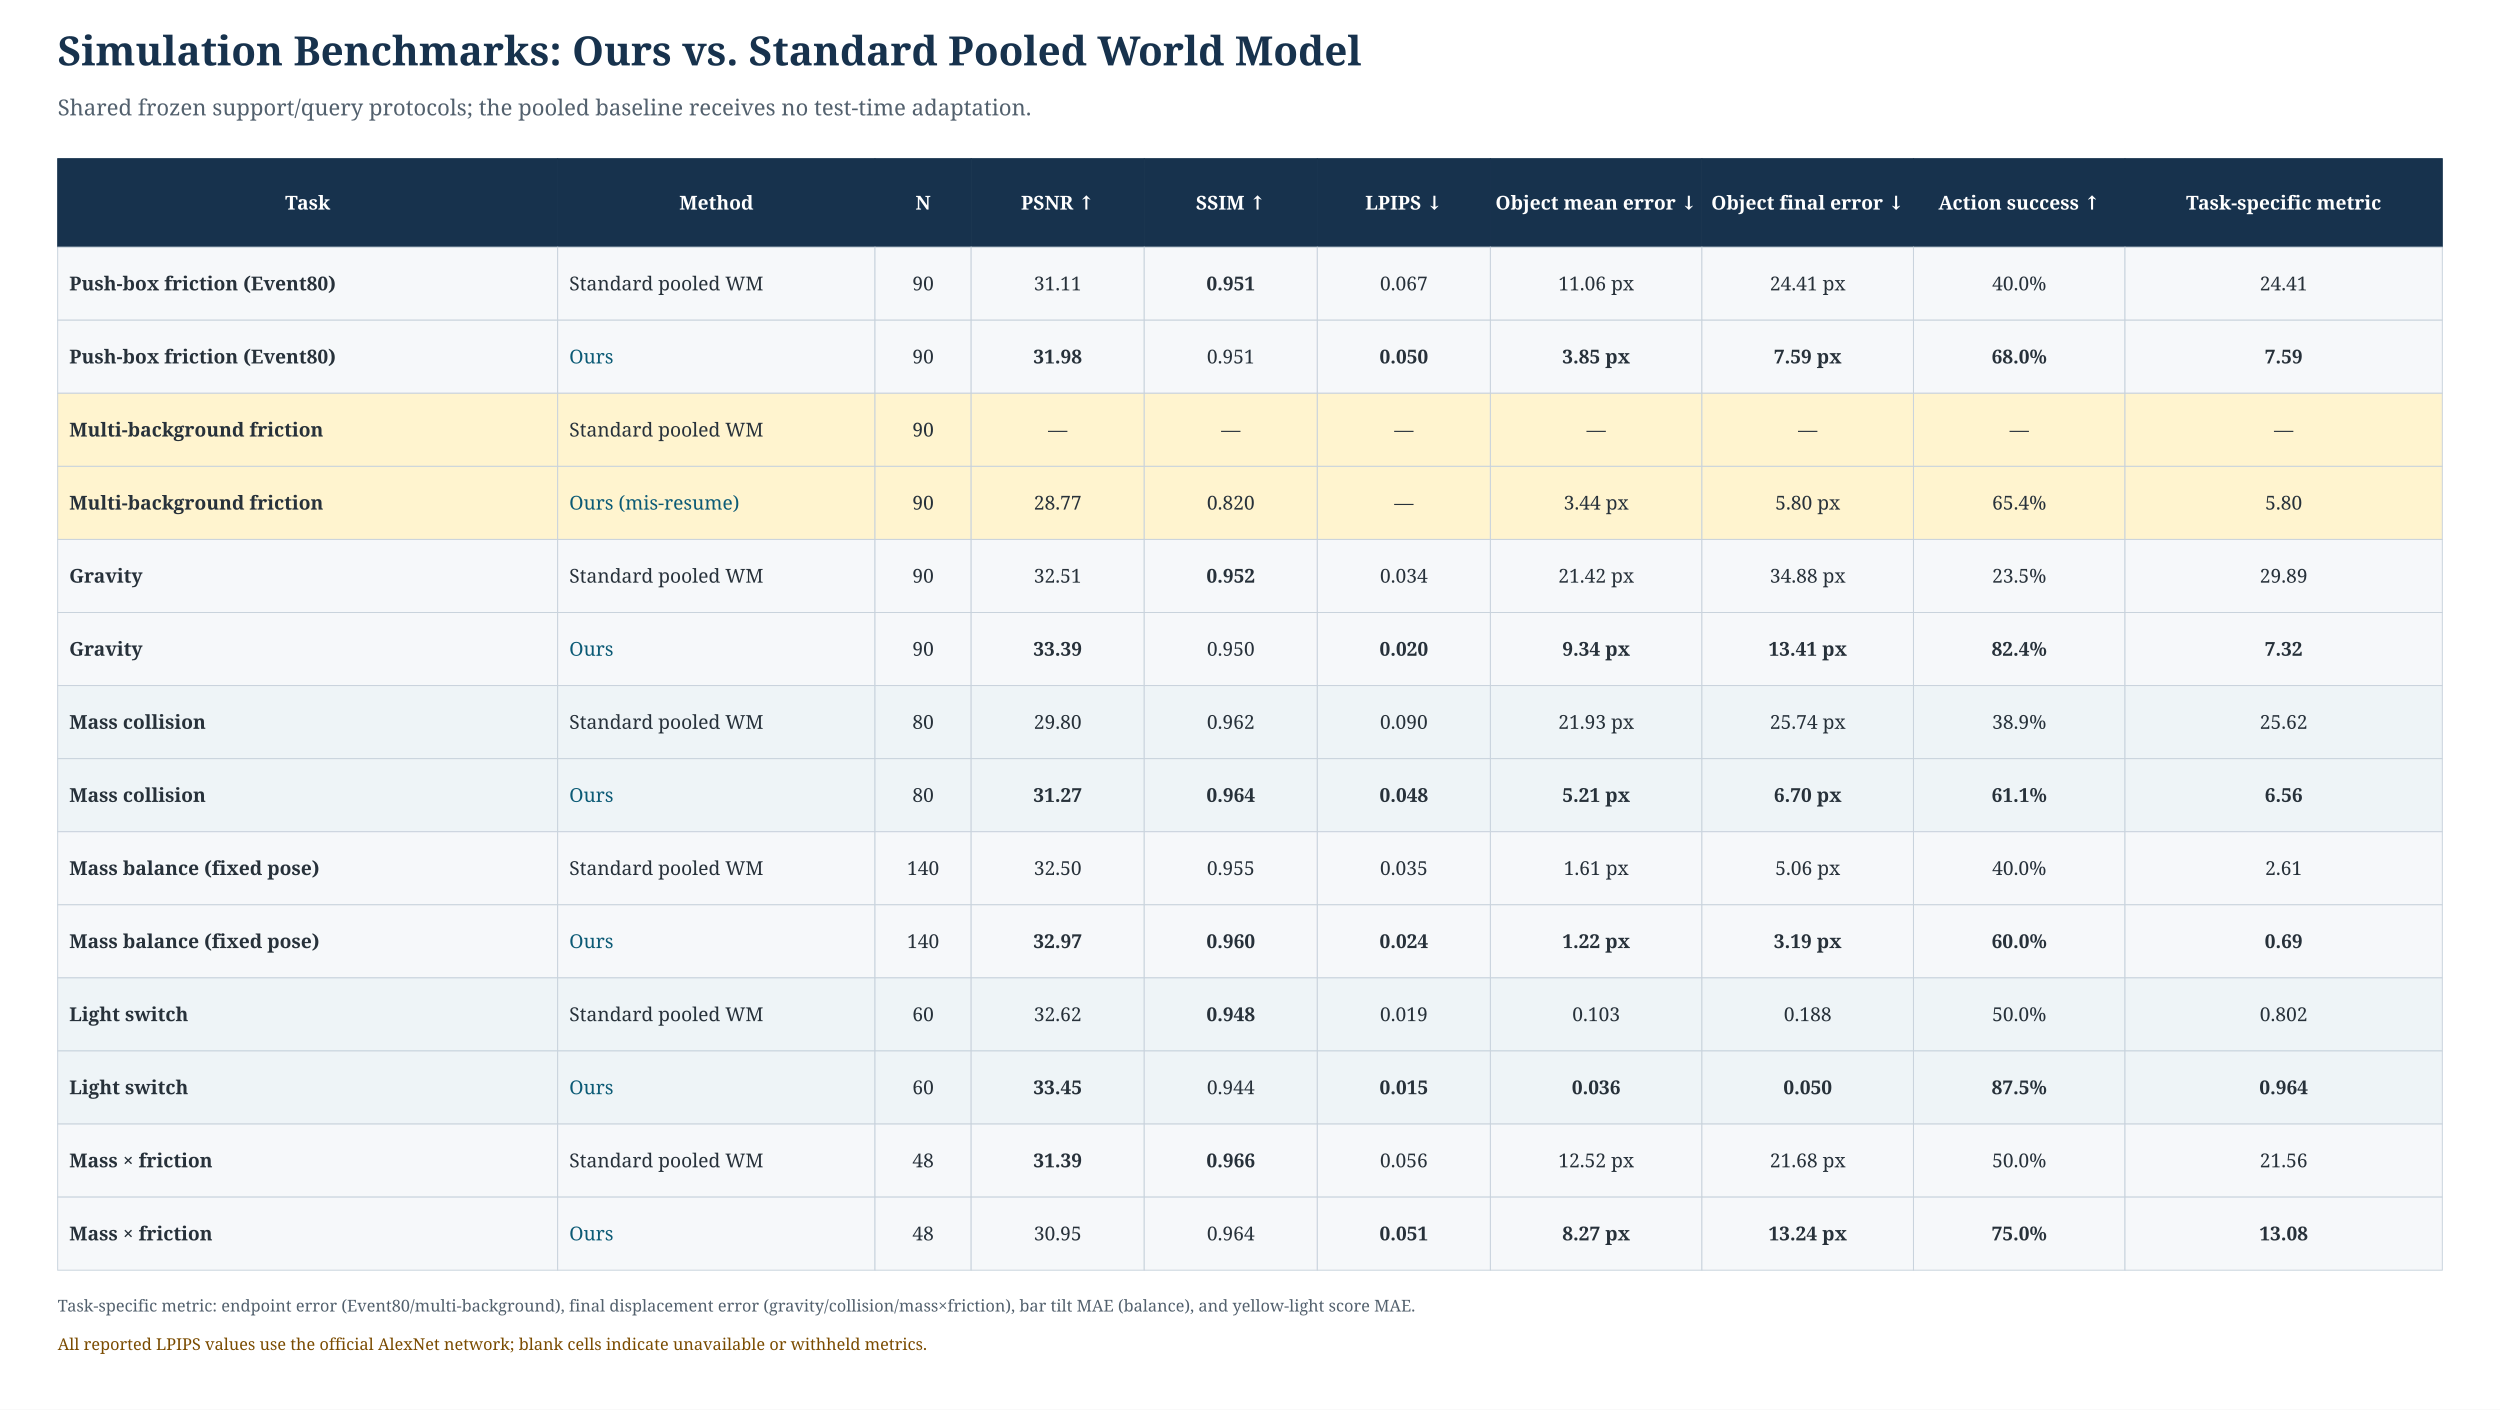
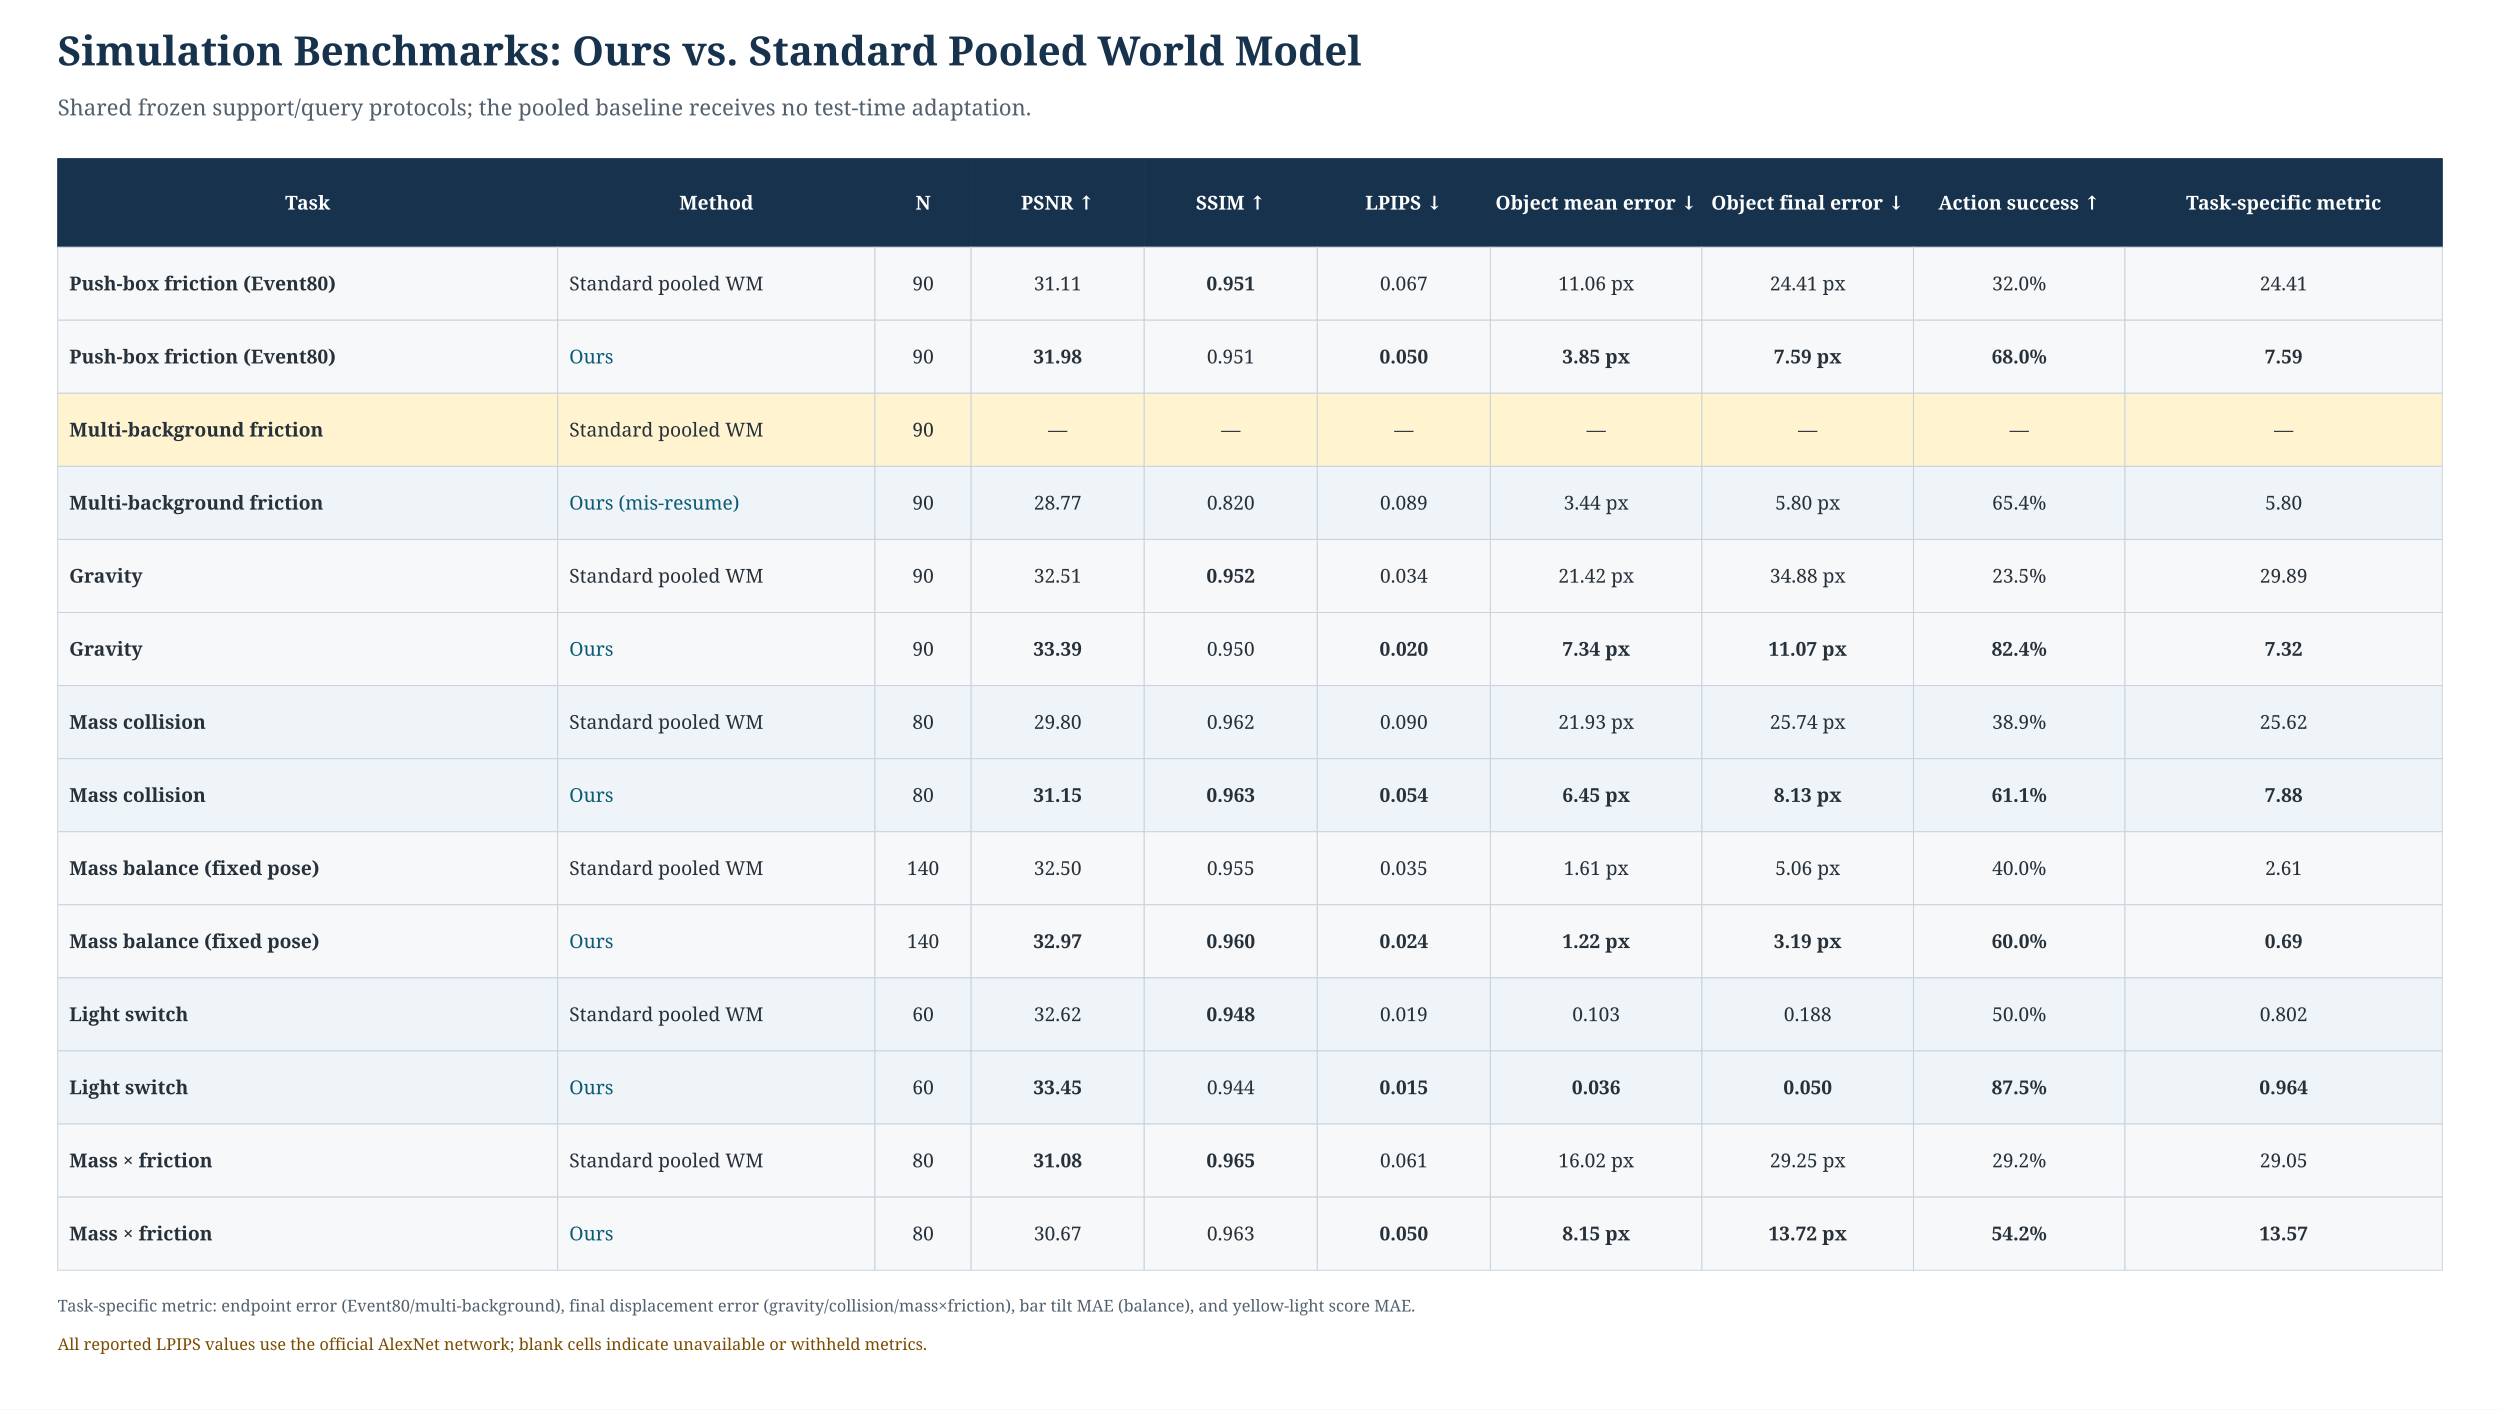
<svg xmlns="http://www.w3.org/2000/svg" width="2600" height="1466" viewBox="0 0 2600 1466">
  <rect width="100%" height="100%" fill="white" />
  <text x="60" y="68" font-family="Georgia,serif" font-size="42" font-weight="700" fill="#17324d">Simulation Benchmarks: Ours vs. Standard Pooled World Model</text>
  <text x="60" y="120" font-family="Georgia,serif" font-size="23" fill="#52606d">Shared frozen support/query protocols; the pooled baseline receives no test-time adaptation.</text>
  <rect x="60" y="165" width="520" height="92" fill="#17324d" stroke="#17324d" />
  <text x="320.0" y="218.0" text-anchor="middle" font-family="Georgia,serif" font-size="20" font-weight="700" fill="white">Task</text>
  <rect x="580" y="165" width="330" height="92" fill="#17324d" stroke="#17324d" />
  <text x="745.0" y="218.0" text-anchor="middle" font-family="Georgia,serif" font-size="20" font-weight="700" fill="white">Method</text>
  <rect x="910" y="165" width="100" height="92" fill="#17324d" stroke="#17324d" />
  <text x="960.0" y="218.0" text-anchor="middle" font-family="Georgia,serif" font-size="20" font-weight="700" fill="white">N</text>
  <rect x="1010" y="165" width="180" height="92" fill="#17324d" stroke="#17324d" />
  <text x="1100.0" y="218.0" text-anchor="middle" font-family="Georgia,serif" font-size="20" font-weight="700" fill="white">PSNR ↑</text>
  <rect x="1190" y="165" width="180" height="92" fill="#17324d" stroke="#17324d" />
  <text x="1280.0" y="218.0" text-anchor="middle" font-family="Georgia,serif" font-size="20" font-weight="700" fill="white">SSIM ↑</text>
  <rect x="1370" y="165" width="180" height="92" fill="#17324d" stroke="#17324d" />
  <text x="1460.0" y="218.0" text-anchor="middle" font-family="Georgia,serif" font-size="20" font-weight="700" fill="white">LPIPS ↓</text>
  <rect x="1550" y="165" width="220" height="92" fill="#17324d" stroke="#17324d" />
  <text x="1660.0" y="218.0" text-anchor="middle" font-family="Georgia,serif" font-size="20" font-weight="700" fill="white">Object mean error ↓</text>
  <rect x="1770" y="165" width="220" height="92" fill="#17324d" stroke="#17324d" />
  <text x="1880.0" y="218.0" text-anchor="middle" font-family="Georgia,serif" font-size="20" font-weight="700" fill="white">Object final error ↓</text>
  <rect x="1990" y="165" width="220" height="92" fill="#17324d" stroke="#17324d" />
  <text x="2100.0" y="218.0" text-anchor="middle" font-family="Georgia,serif" font-size="20" font-weight="700" fill="white">Action success ↑</text>
  <rect x="2210" y="165" width="330" height="92" fill="#17324d" stroke="#17324d" />
  <text x="2375.0" y="218.0" text-anchor="middle" font-family="Georgia,serif" font-size="20" font-weight="700" fill="white">Task-specific metric</text>
  <rect x="60" y="257" width="520" height="76" fill="#f6f8fa" stroke="#c8d2dc" />
  <text x="72" y="302.0" font-family="Georgia,serif" font-size="20" font-weight="700" fill="#27313a">Push-box friction (Event80)</text>
  <rect x="580" y="257" width="330" height="76" fill="#f6f8fa" stroke="#c8d2dc" />
  <text x="592" y="302.0" font-family="Georgia,serif" font-size="20" font-weight="400" fill="#27313a">Standard pooled WM</text>
  <rect x="910" y="257" width="100" height="76" fill="#f6f8fa" stroke="#c8d2dc" />
  <text x="960.0" y="302.0" text-anchor="middle" font-family="Georgia,serif" font-size="20" font-weight="400" fill="#27313a">90</text>
  <rect x="1010" y="257" width="180" height="76" fill="#f6f8fa" stroke="#c8d2dc" />
  <text x="1100.0" y="302.0" text-anchor="middle" font-family="Georgia,serif" font-size="20" font-weight="400" fill="#27313a">31.11</text>
  <rect x="1190" y="257" width="180" height="76" fill="#f6f8fa" stroke="#c8d2dc" />
  <text x="1280.0" y="302.0" text-anchor="middle" font-family="Georgia,serif" font-size="20" font-weight="700" fill="#27313a">0.951</text>
  <rect x="1370" y="257" width="180" height="76" fill="#f6f8fa" stroke="#c8d2dc" />
  <text x="1460.0" y="302.0" text-anchor="middle" font-family="Georgia,serif" font-size="20" font-weight="400" fill="#27313a">0.067</text>
  <rect x="1550" y="257" width="220" height="76" fill="#f6f8fa" stroke="#c8d2dc" />
  <text x="1660.0" y="302.0" text-anchor="middle" font-family="Georgia,serif" font-size="20" font-weight="400" fill="#27313a">11.06 px</text>
  <rect x="1770" y="257" width="220" height="76" fill="#f6f8fa" stroke="#c8d2dc" />
  <text x="1880.0" y="302.0" text-anchor="middle" font-family="Georgia,serif" font-size="20" font-weight="400" fill="#27313a">24.41 px</text>
  <rect x="1990" y="257" width="220" height="76" fill="#f6f8fa" stroke="#c8d2dc" />
-   <text x="2100.0" y="302.0" text-anchor="middle" font-family="Georgia,serif" font-size="20" font-weight="400" fill="#27313a">40.0%</text>
+   <text x="2100.0" y="302.0" text-anchor="middle" font-family="Georgia,serif" font-size="20" font-weight="400" fill="#27313a">32.0%</text>
  <rect x="2210" y="257" width="330" height="76" fill="#f6f8fa" stroke="#c8d2dc" />
  <text x="2375.0" y="302.0" text-anchor="middle" font-family="Georgia,serif" font-size="20" font-weight="400" fill="#27313a">24.41</text>
  <rect x="60" y="333" width="520" height="76" fill="#f6f8fa" stroke="#c8d2dc" />
  <text x="72" y="378.0" font-family="Georgia,serif" font-size="20" font-weight="700" fill="#27313a">Push-box friction (Event80)</text>
  <rect x="580" y="333" width="330" height="76" fill="#f6f8fa" stroke="#c8d2dc" />
  <text x="592" y="378.0" font-family="Georgia,serif" font-size="20" font-weight="400" fill="#0b5a75">Ours</text>
  <rect x="910" y="333" width="100" height="76" fill="#f6f8fa" stroke="#c8d2dc" />
  <text x="960.0" y="378.0" text-anchor="middle" font-family="Georgia,serif" font-size="20" font-weight="400" fill="#27313a">90</text>
  <rect x="1010" y="333" width="180" height="76" fill="#f6f8fa" stroke="#c8d2dc" />
  <text x="1100.0" y="378.0" text-anchor="middle" font-family="Georgia,serif" font-size="20" font-weight="700" fill="#27313a">31.98</text>
  <rect x="1190" y="333" width="180" height="76" fill="#f6f8fa" stroke="#c8d2dc" />
  <text x="1280.0" y="378.0" text-anchor="middle" font-family="Georgia,serif" font-size="20" font-weight="400" fill="#27313a">0.951</text>
  <rect x="1370" y="333" width="180" height="76" fill="#f6f8fa" stroke="#c8d2dc" />
  <text x="1460.0" y="378.0" text-anchor="middle" font-family="Georgia,serif" font-size="20" font-weight="700" fill="#27313a">0.050</text>
  <rect x="1550" y="333" width="220" height="76" fill="#f6f8fa" stroke="#c8d2dc" />
  <text x="1660.0" y="378.0" text-anchor="middle" font-family="Georgia,serif" font-size="20" font-weight="700" fill="#27313a">3.85 px</text>
  <rect x="1770" y="333" width="220" height="76" fill="#f6f8fa" stroke="#c8d2dc" />
  <text x="1880.0" y="378.0" text-anchor="middle" font-family="Georgia,serif" font-size="20" font-weight="700" fill="#27313a">7.59 px</text>
  <rect x="1990" y="333" width="220" height="76" fill="#f6f8fa" stroke="#c8d2dc" />
  <text x="2100.0" y="378.0" text-anchor="middle" font-family="Georgia,serif" font-size="20" font-weight="700" fill="#27313a">68.0%</text>
  <rect x="2210" y="333" width="330" height="76" fill="#f6f8fa" stroke="#c8d2dc" />
  <text x="2375.0" y="378.0" text-anchor="middle" font-family="Georgia,serif" font-size="20" font-weight="700" fill="#27313a">7.59</text>
  <rect x="60" y="409" width="520" height="76" fill="#fff4cf" stroke="#c8d2dc" />
  <text x="72" y="454.0" font-family="Georgia,serif" font-size="20" font-weight="700" fill="#27313a">Multi-background friction</text>
  <rect x="580" y="409" width="330" height="76" fill="#fff4cf" stroke="#c8d2dc" />
  <text x="592" y="454.0" font-family="Georgia,serif" font-size="20" font-weight="400" fill="#27313a">Standard pooled WM</text>
  <rect x="910" y="409" width="100" height="76" fill="#fff4cf" stroke="#c8d2dc" />
  <text x="960.0" y="454.0" text-anchor="middle" font-family="Georgia,serif" font-size="20" font-weight="400" fill="#27313a">90</text>
  <rect x="1010" y="409" width="180" height="76" fill="#fff4cf" stroke="#c8d2dc" />
  <text x="1100.0" y="454.0" text-anchor="middle" font-family="Georgia,serif" font-size="20" font-weight="400" fill="#27313a">—</text>
  <rect x="1190" y="409" width="180" height="76" fill="#fff4cf" stroke="#c8d2dc" />
  <text x="1280.0" y="454.0" text-anchor="middle" font-family="Georgia,serif" font-size="20" font-weight="400" fill="#27313a">—</text>
  <rect x="1370" y="409" width="180" height="76" fill="#fff4cf" stroke="#c8d2dc" />
  <text x="1460.0" y="454.0" text-anchor="middle" font-family="Georgia,serif" font-size="20" font-weight="400" fill="#27313a">—</text>
  <rect x="1550" y="409" width="220" height="76" fill="#fff4cf" stroke="#c8d2dc" />
  <text x="1660.0" y="454.0" text-anchor="middle" font-family="Georgia,serif" font-size="20" font-weight="400" fill="#27313a">—</text>
  <rect x="1770" y="409" width="220" height="76" fill="#fff4cf" stroke="#c8d2dc" />
  <text x="1880.0" y="454.0" text-anchor="middle" font-family="Georgia,serif" font-size="20" font-weight="400" fill="#27313a">—</text>
  <rect x="1990" y="409" width="220" height="76" fill="#fff4cf" stroke="#c8d2dc" />
  <text x="2100.0" y="454.0" text-anchor="middle" font-family="Georgia,serif" font-size="20" font-weight="400" fill="#27313a">—</text>
  <rect x="2210" y="409" width="330" height="76" fill="#fff4cf" stroke="#c8d2dc" />
  <text x="2375.0" y="454.0" text-anchor="middle" font-family="Georgia,serif" font-size="20" font-weight="400" fill="#27313a">—</text>
-   <rect x="60" y="485" width="520" height="76" fill="#fff4cf" stroke="#c8d2dc" />
+   <rect x="60" y="485" width="520" height="76" fill="#eef4f7" stroke="#c8d2dc" />
  <text x="72" y="530.0" font-family="Georgia,serif" font-size="20" font-weight="700" fill="#27313a">Multi-background friction</text>
-   <rect x="580" y="485" width="330" height="76" fill="#fff4cf" stroke="#c8d2dc" />
+   <rect x="580" y="485" width="330" height="76" fill="#eef4f7" stroke="#c8d2dc" />
  <text x="592" y="530.0" font-family="Georgia,serif" font-size="20" font-weight="400" fill="#0b5a75">Ours (mis-resume)</text>
-   <rect x="910" y="485" width="100" height="76" fill="#fff4cf" stroke="#c8d2dc" />
+   <rect x="910" y="485" width="100" height="76" fill="#eef4f7" stroke="#c8d2dc" />
  <text x="960.0" y="530.0" text-anchor="middle" font-family="Georgia,serif" font-size="20" font-weight="400" fill="#27313a">90</text>
-   <rect x="1010" y="485" width="180" height="76" fill="#fff4cf" stroke="#c8d2dc" />
+   <rect x="1010" y="485" width="180" height="76" fill="#eef4f7" stroke="#c8d2dc" />
  <text x="1100.0" y="530.0" text-anchor="middle" font-family="Georgia,serif" font-size="20" font-weight="400" fill="#27313a">28.77</text>
-   <rect x="1190" y="485" width="180" height="76" fill="#fff4cf" stroke="#c8d2dc" />
+   <rect x="1190" y="485" width="180" height="76" fill="#eef4f7" stroke="#c8d2dc" />
  <text x="1280.0" y="530.0" text-anchor="middle" font-family="Georgia,serif" font-size="20" font-weight="400" fill="#27313a">0.820</text>
-   <rect x="1370" y="485" width="180" height="76" fill="#fff4cf" stroke="#c8d2dc" />
-   <text x="1460.0" y="530.0" text-anchor="middle" font-family="Georgia,serif" font-size="20" font-weight="400" fill="#27313a">—</text>
-   <rect x="1550" y="485" width="220" height="76" fill="#fff4cf" stroke="#c8d2dc" />
+   <rect x="1370" y="485" width="180" height="76" fill="#eef4f7" stroke="#c8d2dc" />
+   <text x="1460.0" y="530.0" text-anchor="middle" font-family="Georgia,serif" font-size="20" font-weight="400" fill="#27313a">0.089</text>
+   <rect x="1550" y="485" width="220" height="76" fill="#eef4f7" stroke="#c8d2dc" />
  <text x="1660.0" y="530.0" text-anchor="middle" font-family="Georgia,serif" font-size="20" font-weight="400" fill="#27313a">3.44 px</text>
-   <rect x="1770" y="485" width="220" height="76" fill="#fff4cf" stroke="#c8d2dc" />
+   <rect x="1770" y="485" width="220" height="76" fill="#eef4f7" stroke="#c8d2dc" />
  <text x="1880.0" y="530.0" text-anchor="middle" font-family="Georgia,serif" font-size="20" font-weight="400" fill="#27313a">5.80 px</text>
-   <rect x="1990" y="485" width="220" height="76" fill="#fff4cf" stroke="#c8d2dc" />
+   <rect x="1990" y="485" width="220" height="76" fill="#eef4f7" stroke="#c8d2dc" />
  <text x="2100.0" y="530.0" text-anchor="middle" font-family="Georgia,serif" font-size="20" font-weight="400" fill="#27313a">65.4%</text>
-   <rect x="2210" y="485" width="330" height="76" fill="#fff4cf" stroke="#c8d2dc" />
+   <rect x="2210" y="485" width="330" height="76" fill="#eef4f7" stroke="#c8d2dc" />
  <text x="2375.0" y="530.0" text-anchor="middle" font-family="Georgia,serif" font-size="20" font-weight="400" fill="#27313a">5.80</text>
  <rect x="60" y="561" width="520" height="76" fill="#f6f8fa" stroke="#c8d2dc" />
  <text x="72" y="606.0" font-family="Georgia,serif" font-size="20" font-weight="700" fill="#27313a">Gravity</text>
  <rect x="580" y="561" width="330" height="76" fill="#f6f8fa" stroke="#c8d2dc" />
  <text x="592" y="606.0" font-family="Georgia,serif" font-size="20" font-weight="400" fill="#27313a">Standard pooled WM</text>
  <rect x="910" y="561" width="100" height="76" fill="#f6f8fa" stroke="#c8d2dc" />
  <text x="960.0" y="606.0" text-anchor="middle" font-family="Georgia,serif" font-size="20" font-weight="400" fill="#27313a">90</text>
  <rect x="1010" y="561" width="180" height="76" fill="#f6f8fa" stroke="#c8d2dc" />
  <text x="1100.0" y="606.0" text-anchor="middle" font-family="Georgia,serif" font-size="20" font-weight="400" fill="#27313a">32.51</text>
  <rect x="1190" y="561" width="180" height="76" fill="#f6f8fa" stroke="#c8d2dc" />
  <text x="1280.0" y="606.0" text-anchor="middle" font-family="Georgia,serif" font-size="20" font-weight="700" fill="#27313a">0.952</text>
  <rect x="1370" y="561" width="180" height="76" fill="#f6f8fa" stroke="#c8d2dc" />
  <text x="1460.0" y="606.0" text-anchor="middle" font-family="Georgia,serif" font-size="20" font-weight="400" fill="#27313a">0.034</text>
  <rect x="1550" y="561" width="220" height="76" fill="#f6f8fa" stroke="#c8d2dc" />
  <text x="1660.0" y="606.0" text-anchor="middle" font-family="Georgia,serif" font-size="20" font-weight="400" fill="#27313a">21.42 px</text>
  <rect x="1770" y="561" width="220" height="76" fill="#f6f8fa" stroke="#c8d2dc" />
  <text x="1880.0" y="606.0" text-anchor="middle" font-family="Georgia,serif" font-size="20" font-weight="400" fill="#27313a">34.88 px</text>
  <rect x="1990" y="561" width="220" height="76" fill="#f6f8fa" stroke="#c8d2dc" />
  <text x="2100.0" y="606.0" text-anchor="middle" font-family="Georgia,serif" font-size="20" font-weight="400" fill="#27313a">23.5%</text>
  <rect x="2210" y="561" width="330" height="76" fill="#f6f8fa" stroke="#c8d2dc" />
  <text x="2375.0" y="606.0" text-anchor="middle" font-family="Georgia,serif" font-size="20" font-weight="400" fill="#27313a">29.89</text>
  <rect x="60" y="637" width="520" height="76" fill="#f6f8fa" stroke="#c8d2dc" />
  <text x="72" y="682.0" font-family="Georgia,serif" font-size="20" font-weight="700" fill="#27313a">Gravity</text>
  <rect x="580" y="637" width="330" height="76" fill="#f6f8fa" stroke="#c8d2dc" />
  <text x="592" y="682.0" font-family="Georgia,serif" font-size="20" font-weight="400" fill="#0b5a75">Ours</text>
  <rect x="910" y="637" width="100" height="76" fill="#f6f8fa" stroke="#c8d2dc" />
  <text x="960.0" y="682.0" text-anchor="middle" font-family="Georgia,serif" font-size="20" font-weight="400" fill="#27313a">90</text>
  <rect x="1010" y="637" width="180" height="76" fill="#f6f8fa" stroke="#c8d2dc" />
  <text x="1100.0" y="682.0" text-anchor="middle" font-family="Georgia,serif" font-size="20" font-weight="700" fill="#27313a">33.39</text>
  <rect x="1190" y="637" width="180" height="76" fill="#f6f8fa" stroke="#c8d2dc" />
  <text x="1280.0" y="682.0" text-anchor="middle" font-family="Georgia,serif" font-size="20" font-weight="400" fill="#27313a">0.950</text>
  <rect x="1370" y="637" width="180" height="76" fill="#f6f8fa" stroke="#c8d2dc" />
  <text x="1460.0" y="682.0" text-anchor="middle" font-family="Georgia,serif" font-size="20" font-weight="700" fill="#27313a">0.020</text>
  <rect x="1550" y="637" width="220" height="76" fill="#f6f8fa" stroke="#c8d2dc" />
-   <text x="1660.0" y="682.0" text-anchor="middle" font-family="Georgia,serif" font-size="20" font-weight="700" fill="#27313a">9.34 px</text>
+   <text x="1660.0" y="682.0" text-anchor="middle" font-family="Georgia,serif" font-size="20" font-weight="700" fill="#27313a">7.34 px</text>
  <rect x="1770" y="637" width="220" height="76" fill="#f6f8fa" stroke="#c8d2dc" />
-   <text x="1880.0" y="682.0" text-anchor="middle" font-family="Georgia,serif" font-size="20" font-weight="700" fill="#27313a">13.41 px</text>
+   <text x="1880.0" y="682.0" text-anchor="middle" font-family="Georgia,serif" font-size="20" font-weight="700" fill="#27313a">11.07 px</text>
  <rect x="1990" y="637" width="220" height="76" fill="#f6f8fa" stroke="#c8d2dc" />
  <text x="2100.0" y="682.0" text-anchor="middle" font-family="Georgia,serif" font-size="20" font-weight="700" fill="#27313a">82.4%</text>
  <rect x="2210" y="637" width="330" height="76" fill="#f6f8fa" stroke="#c8d2dc" />
  <text x="2375.0" y="682.0" text-anchor="middle" font-family="Georgia,serif" font-size="20" font-weight="700" fill="#27313a">7.32</text>
  <rect x="60" y="713" width="520" height="76" fill="#eef4f7" stroke="#c8d2dc" />
  <text x="72" y="758.0" font-family="Georgia,serif" font-size="20" font-weight="700" fill="#27313a">Mass collision</text>
  <rect x="580" y="713" width="330" height="76" fill="#eef4f7" stroke="#c8d2dc" />
  <text x="592" y="758.0" font-family="Georgia,serif" font-size="20" font-weight="400" fill="#27313a">Standard pooled WM</text>
  <rect x="910" y="713" width="100" height="76" fill="#eef4f7" stroke="#c8d2dc" />
  <text x="960.0" y="758.0" text-anchor="middle" font-family="Georgia,serif" font-size="20" font-weight="400" fill="#27313a">80</text>
  <rect x="1010" y="713" width="180" height="76" fill="#eef4f7" stroke="#c8d2dc" />
  <text x="1100.0" y="758.0" text-anchor="middle" font-family="Georgia,serif" font-size="20" font-weight="400" fill="#27313a">29.80</text>
  <rect x="1190" y="713" width="180" height="76" fill="#eef4f7" stroke="#c8d2dc" />
  <text x="1280.0" y="758.0" text-anchor="middle" font-family="Georgia,serif" font-size="20" font-weight="400" fill="#27313a">0.962</text>
  <rect x="1370" y="713" width="180" height="76" fill="#eef4f7" stroke="#c8d2dc" />
  <text x="1460.0" y="758.0" text-anchor="middle" font-family="Georgia,serif" font-size="20" font-weight="400" fill="#27313a">0.090</text>
  <rect x="1550" y="713" width="220" height="76" fill="#eef4f7" stroke="#c8d2dc" />
  <text x="1660.0" y="758.0" text-anchor="middle" font-family="Georgia,serif" font-size="20" font-weight="400" fill="#27313a">21.93 px</text>
  <rect x="1770" y="713" width="220" height="76" fill="#eef4f7" stroke="#c8d2dc" />
  <text x="1880.0" y="758.0" text-anchor="middle" font-family="Georgia,serif" font-size="20" font-weight="400" fill="#27313a">25.74 px</text>
  <rect x="1990" y="713" width="220" height="76" fill="#eef4f7" stroke="#c8d2dc" />
  <text x="2100.0" y="758.0" text-anchor="middle" font-family="Georgia,serif" font-size="20" font-weight="400" fill="#27313a">38.9%</text>
  <rect x="2210" y="713" width="330" height="76" fill="#eef4f7" stroke="#c8d2dc" />
  <text x="2375.0" y="758.0" text-anchor="middle" font-family="Georgia,serif" font-size="20" font-weight="400" fill="#27313a">25.62</text>
  <rect x="60" y="789" width="520" height="76" fill="#eef4f7" stroke="#c8d2dc" />
  <text x="72" y="834.0" font-family="Georgia,serif" font-size="20" font-weight="700" fill="#27313a">Mass collision</text>
  <rect x="580" y="789" width="330" height="76" fill="#eef4f7" stroke="#c8d2dc" />
  <text x="592" y="834.0" font-family="Georgia,serif" font-size="20" font-weight="400" fill="#0b5a75">Ours</text>
  <rect x="910" y="789" width="100" height="76" fill="#eef4f7" stroke="#c8d2dc" />
  <text x="960.0" y="834.0" text-anchor="middle" font-family="Georgia,serif" font-size="20" font-weight="400" fill="#27313a">80</text>
  <rect x="1010" y="789" width="180" height="76" fill="#eef4f7" stroke="#c8d2dc" />
-   <text x="1100.0" y="834.0" text-anchor="middle" font-family="Georgia,serif" font-size="20" font-weight="700" fill="#27313a">31.27</text>
+   <text x="1100.0" y="834.0" text-anchor="middle" font-family="Georgia,serif" font-size="20" font-weight="700" fill="#27313a">31.15</text>
  <rect x="1190" y="789" width="180" height="76" fill="#eef4f7" stroke="#c8d2dc" />
-   <text x="1280.0" y="834.0" text-anchor="middle" font-family="Georgia,serif" font-size="20" font-weight="700" fill="#27313a">0.964</text>
+   <text x="1280.0" y="834.0" text-anchor="middle" font-family="Georgia,serif" font-size="20" font-weight="700" fill="#27313a">0.963</text>
  <rect x="1370" y="789" width="180" height="76" fill="#eef4f7" stroke="#c8d2dc" />
-   <text x="1460.0" y="834.0" text-anchor="middle" font-family="Georgia,serif" font-size="20" font-weight="700" fill="#27313a">0.048</text>
+   <text x="1460.0" y="834.0" text-anchor="middle" font-family="Georgia,serif" font-size="20" font-weight="700" fill="#27313a">0.054</text>
  <rect x="1550" y="789" width="220" height="76" fill="#eef4f7" stroke="#c8d2dc" />
-   <text x="1660.0" y="834.0" text-anchor="middle" font-family="Georgia,serif" font-size="20" font-weight="700" fill="#27313a">5.21 px</text>
+   <text x="1660.0" y="834.0" text-anchor="middle" font-family="Georgia,serif" font-size="20" font-weight="700" fill="#27313a">6.45 px</text>
  <rect x="1770" y="789" width="220" height="76" fill="#eef4f7" stroke="#c8d2dc" />
-   <text x="1880.0" y="834.0" text-anchor="middle" font-family="Georgia,serif" font-size="20" font-weight="700" fill="#27313a">6.70 px</text>
+   <text x="1880.0" y="834.0" text-anchor="middle" font-family="Georgia,serif" font-size="20" font-weight="700" fill="#27313a">8.13 px</text>
  <rect x="1990" y="789" width="220" height="76" fill="#eef4f7" stroke="#c8d2dc" />
  <text x="2100.0" y="834.0" text-anchor="middle" font-family="Georgia,serif" font-size="20" font-weight="700" fill="#27313a">61.1%</text>
  <rect x="2210" y="789" width="330" height="76" fill="#eef4f7" stroke="#c8d2dc" />
-   <text x="2375.0" y="834.0" text-anchor="middle" font-family="Georgia,serif" font-size="20" font-weight="700" fill="#27313a">6.56</text>
+   <text x="2375.0" y="834.0" text-anchor="middle" font-family="Georgia,serif" font-size="20" font-weight="700" fill="#27313a">7.88</text>
  <rect x="60" y="865" width="520" height="76" fill="#f6f8fa" stroke="#c8d2dc" />
  <text x="72" y="910.0" font-family="Georgia,serif" font-size="20" font-weight="700" fill="#27313a">Mass balance (fixed pose)</text>
  <rect x="580" y="865" width="330" height="76" fill="#f6f8fa" stroke="#c8d2dc" />
  <text x="592" y="910.0" font-family="Georgia,serif" font-size="20" font-weight="400" fill="#27313a">Standard pooled WM</text>
  <rect x="910" y="865" width="100" height="76" fill="#f6f8fa" stroke="#c8d2dc" />
  <text x="960.0" y="910.0" text-anchor="middle" font-family="Georgia,serif" font-size="20" font-weight="400" fill="#27313a">140</text>
  <rect x="1010" y="865" width="180" height="76" fill="#f6f8fa" stroke="#c8d2dc" />
  <text x="1100.0" y="910.0" text-anchor="middle" font-family="Georgia,serif" font-size="20" font-weight="400" fill="#27313a">32.50</text>
  <rect x="1190" y="865" width="180" height="76" fill="#f6f8fa" stroke="#c8d2dc" />
  <text x="1280.0" y="910.0" text-anchor="middle" font-family="Georgia,serif" font-size="20" font-weight="400" fill="#27313a">0.955</text>
  <rect x="1370" y="865" width="180" height="76" fill="#f6f8fa" stroke="#c8d2dc" />
  <text x="1460.0" y="910.0" text-anchor="middle" font-family="Georgia,serif" font-size="20" font-weight="400" fill="#27313a">0.035</text>
  <rect x="1550" y="865" width="220" height="76" fill="#f6f8fa" stroke="#c8d2dc" />
  <text x="1660.0" y="910.0" text-anchor="middle" font-family="Georgia,serif" font-size="20" font-weight="400" fill="#27313a">1.61 px</text>
  <rect x="1770" y="865" width="220" height="76" fill="#f6f8fa" stroke="#c8d2dc" />
  <text x="1880.0" y="910.0" text-anchor="middle" font-family="Georgia,serif" font-size="20" font-weight="400" fill="#27313a">5.06 px</text>
  <rect x="1990" y="865" width="220" height="76" fill="#f6f8fa" stroke="#c8d2dc" />
  <text x="2100.0" y="910.0" text-anchor="middle" font-family="Georgia,serif" font-size="20" font-weight="400" fill="#27313a">40.0%</text>
  <rect x="2210" y="865" width="330" height="76" fill="#f6f8fa" stroke="#c8d2dc" />
  <text x="2375.0" y="910.0" text-anchor="middle" font-family="Georgia,serif" font-size="20" font-weight="400" fill="#27313a">2.61</text>
  <rect x="60" y="941" width="520" height="76" fill="#f6f8fa" stroke="#c8d2dc" />
  <text x="72" y="986.0" font-family="Georgia,serif" font-size="20" font-weight="700" fill="#27313a">Mass balance (fixed pose)</text>
  <rect x="580" y="941" width="330" height="76" fill="#f6f8fa" stroke="#c8d2dc" />
  <text x="592" y="986.0" font-family="Georgia,serif" font-size="20" font-weight="400" fill="#0b5a75">Ours</text>
  <rect x="910" y="941" width="100" height="76" fill="#f6f8fa" stroke="#c8d2dc" />
  <text x="960.0" y="986.0" text-anchor="middle" font-family="Georgia,serif" font-size="20" font-weight="400" fill="#27313a">140</text>
  <rect x="1010" y="941" width="180" height="76" fill="#f6f8fa" stroke="#c8d2dc" />
  <text x="1100.0" y="986.0" text-anchor="middle" font-family="Georgia,serif" font-size="20" font-weight="700" fill="#27313a">32.97</text>
  <rect x="1190" y="941" width="180" height="76" fill="#f6f8fa" stroke="#c8d2dc" />
  <text x="1280.0" y="986.0" text-anchor="middle" font-family="Georgia,serif" font-size="20" font-weight="700" fill="#27313a">0.960</text>
  <rect x="1370" y="941" width="180" height="76" fill="#f6f8fa" stroke="#c8d2dc" />
  <text x="1460.0" y="986.0" text-anchor="middle" font-family="Georgia,serif" font-size="20" font-weight="700" fill="#27313a">0.024</text>
  <rect x="1550" y="941" width="220" height="76" fill="#f6f8fa" stroke="#c8d2dc" />
  <text x="1660.0" y="986.0" text-anchor="middle" font-family="Georgia,serif" font-size="20" font-weight="700" fill="#27313a">1.22 px</text>
  <rect x="1770" y="941" width="220" height="76" fill="#f6f8fa" stroke="#c8d2dc" />
  <text x="1880.0" y="986.0" text-anchor="middle" font-family="Georgia,serif" font-size="20" font-weight="700" fill="#27313a">3.19 px</text>
  <rect x="1990" y="941" width="220" height="76" fill="#f6f8fa" stroke="#c8d2dc" />
  <text x="2100.0" y="986.0" text-anchor="middle" font-family="Georgia,serif" font-size="20" font-weight="700" fill="#27313a">60.0%</text>
  <rect x="2210" y="941" width="330" height="76" fill="#f6f8fa" stroke="#c8d2dc" />
  <text x="2375.0" y="986.0" text-anchor="middle" font-family="Georgia,serif" font-size="20" font-weight="700" fill="#27313a">0.69</text>
  <rect x="60" y="1017" width="520" height="76" fill="#eef4f7" stroke="#c8d2dc" />
  <text x="72" y="1062.0" font-family="Georgia,serif" font-size="20" font-weight="700" fill="#27313a">Light switch</text>
  <rect x="580" y="1017" width="330" height="76" fill="#eef4f7" stroke="#c8d2dc" />
  <text x="592" y="1062.0" font-family="Georgia,serif" font-size="20" font-weight="400" fill="#27313a">Standard pooled WM</text>
  <rect x="910" y="1017" width="100" height="76" fill="#eef4f7" stroke="#c8d2dc" />
  <text x="960.0" y="1062.0" text-anchor="middle" font-family="Georgia,serif" font-size="20" font-weight="400" fill="#27313a">60</text>
  <rect x="1010" y="1017" width="180" height="76" fill="#eef4f7" stroke="#c8d2dc" />
  <text x="1100.0" y="1062.0" text-anchor="middle" font-family="Georgia,serif" font-size="20" font-weight="400" fill="#27313a">32.62</text>
  <rect x="1190" y="1017" width="180" height="76" fill="#eef4f7" stroke="#c8d2dc" />
  <text x="1280.0" y="1062.0" text-anchor="middle" font-family="Georgia,serif" font-size="20" font-weight="700" fill="#27313a">0.948</text>
  <rect x="1370" y="1017" width="180" height="76" fill="#eef4f7" stroke="#c8d2dc" />
  <text x="1460.0" y="1062.0" text-anchor="middle" font-family="Georgia,serif" font-size="20" font-weight="400" fill="#27313a">0.019</text>
  <rect x="1550" y="1017" width="220" height="76" fill="#eef4f7" stroke="#c8d2dc" />
  <text x="1660.0" y="1062.0" text-anchor="middle" font-family="Georgia,serif" font-size="20" font-weight="400" fill="#27313a">0.103</text>
  <rect x="1770" y="1017" width="220" height="76" fill="#eef4f7" stroke="#c8d2dc" />
  <text x="1880.0" y="1062.0" text-anchor="middle" font-family="Georgia,serif" font-size="20" font-weight="400" fill="#27313a">0.188</text>
  <rect x="1990" y="1017" width="220" height="76" fill="#eef4f7" stroke="#c8d2dc" />
  <text x="2100.0" y="1062.0" text-anchor="middle" font-family="Georgia,serif" font-size="20" font-weight="400" fill="#27313a">50.0%</text>
  <rect x="2210" y="1017" width="330" height="76" fill="#eef4f7" stroke="#c8d2dc" />
  <text x="2375.0" y="1062.0" text-anchor="middle" font-family="Georgia,serif" font-size="20" font-weight="400" fill="#27313a">0.802</text>
  <rect x="60" y="1093" width="520" height="76" fill="#eef4f7" stroke="#c8d2dc" />
  <text x="72" y="1138.0" font-family="Georgia,serif" font-size="20" font-weight="700" fill="#27313a">Light switch</text>
  <rect x="580" y="1093" width="330" height="76" fill="#eef4f7" stroke="#c8d2dc" />
  <text x="592" y="1138.0" font-family="Georgia,serif" font-size="20" font-weight="400" fill="#0b5a75">Ours</text>
  <rect x="910" y="1093" width="100" height="76" fill="#eef4f7" stroke="#c8d2dc" />
  <text x="960.0" y="1138.0" text-anchor="middle" font-family="Georgia,serif" font-size="20" font-weight="400" fill="#27313a">60</text>
  <rect x="1010" y="1093" width="180" height="76" fill="#eef4f7" stroke="#c8d2dc" />
  <text x="1100.0" y="1138.0" text-anchor="middle" font-family="Georgia,serif" font-size="20" font-weight="700" fill="#27313a">33.45</text>
  <rect x="1190" y="1093" width="180" height="76" fill="#eef4f7" stroke="#c8d2dc" />
  <text x="1280.0" y="1138.0" text-anchor="middle" font-family="Georgia,serif" font-size="20" font-weight="400" fill="#27313a">0.944</text>
  <rect x="1370" y="1093" width="180" height="76" fill="#eef4f7" stroke="#c8d2dc" />
  <text x="1460.0" y="1138.0" text-anchor="middle" font-family="Georgia,serif" font-size="20" font-weight="700" fill="#27313a">0.015</text>
  <rect x="1550" y="1093" width="220" height="76" fill="#eef4f7" stroke="#c8d2dc" />
  <text x="1660.0" y="1138.0" text-anchor="middle" font-family="Georgia,serif" font-size="20" font-weight="700" fill="#27313a">0.036</text>
  <rect x="1770" y="1093" width="220" height="76" fill="#eef4f7" stroke="#c8d2dc" />
  <text x="1880.0" y="1138.0" text-anchor="middle" font-family="Georgia,serif" font-size="20" font-weight="700" fill="#27313a">0.050</text>
  <rect x="1990" y="1093" width="220" height="76" fill="#eef4f7" stroke="#c8d2dc" />
  <text x="2100.0" y="1138.0" text-anchor="middle" font-family="Georgia,serif" font-size="20" font-weight="700" fill="#27313a">87.5%</text>
  <rect x="2210" y="1093" width="330" height="76" fill="#eef4f7" stroke="#c8d2dc" />
  <text x="2375.0" y="1138.0" text-anchor="middle" font-family="Georgia,serif" font-size="20" font-weight="700" fill="#27313a">0.964</text>
  <rect x="60" y="1169" width="520" height="76" fill="#f6f8fa" stroke="#c8d2dc" />
  <text x="72" y="1214.0" font-family="Georgia,serif" font-size="20" font-weight="700" fill="#27313a">Mass × friction</text>
  <rect x="580" y="1169" width="330" height="76" fill="#f6f8fa" stroke="#c8d2dc" />
  <text x="592" y="1214.0" font-family="Georgia,serif" font-size="20" font-weight="400" fill="#27313a">Standard pooled WM</text>
  <rect x="910" y="1169" width="100" height="76" fill="#f6f8fa" stroke="#c8d2dc" />
-   <text x="960.0" y="1214.0" text-anchor="middle" font-family="Georgia,serif" font-size="20" font-weight="400" fill="#27313a">48</text>
+   <text x="960.0" y="1214.0" text-anchor="middle" font-family="Georgia,serif" font-size="20" font-weight="400" fill="#27313a">80</text>
  <rect x="1010" y="1169" width="180" height="76" fill="#f6f8fa" stroke="#c8d2dc" />
-   <text x="1100.0" y="1214.0" text-anchor="middle" font-family="Georgia,serif" font-size="20" font-weight="700" fill="#27313a">31.39</text>
+   <text x="1100.0" y="1214.0" text-anchor="middle" font-family="Georgia,serif" font-size="20" font-weight="700" fill="#27313a">31.08</text>
  <rect x="1190" y="1169" width="180" height="76" fill="#f6f8fa" stroke="#c8d2dc" />
-   <text x="1280.0" y="1214.0" text-anchor="middle" font-family="Georgia,serif" font-size="20" font-weight="700" fill="#27313a">0.966</text>
+   <text x="1280.0" y="1214.0" text-anchor="middle" font-family="Georgia,serif" font-size="20" font-weight="700" fill="#27313a">0.965</text>
  <rect x="1370" y="1169" width="180" height="76" fill="#f6f8fa" stroke="#c8d2dc" />
-   <text x="1460.0" y="1214.0" text-anchor="middle" font-family="Georgia,serif" font-size="20" font-weight="400" fill="#27313a">0.056</text>
+   <text x="1460.0" y="1214.0" text-anchor="middle" font-family="Georgia,serif" font-size="20" font-weight="400" fill="#27313a">0.061</text>
  <rect x="1550" y="1169" width="220" height="76" fill="#f6f8fa" stroke="#c8d2dc" />
-   <text x="1660.0" y="1214.0" text-anchor="middle" font-family="Georgia,serif" font-size="20" font-weight="400" fill="#27313a">12.52 px</text>
+   <text x="1660.0" y="1214.0" text-anchor="middle" font-family="Georgia,serif" font-size="20" font-weight="400" fill="#27313a">16.02 px</text>
  <rect x="1770" y="1169" width="220" height="76" fill="#f6f8fa" stroke="#c8d2dc" />
-   <text x="1880.0" y="1214.0" text-anchor="middle" font-family="Georgia,serif" font-size="20" font-weight="400" fill="#27313a">21.68 px</text>
+   <text x="1880.0" y="1214.0" text-anchor="middle" font-family="Georgia,serif" font-size="20" font-weight="400" fill="#27313a">29.25 px</text>
  <rect x="1990" y="1169" width="220" height="76" fill="#f6f8fa" stroke="#c8d2dc" />
-   <text x="2100.0" y="1214.0" text-anchor="middle" font-family="Georgia,serif" font-size="20" font-weight="400" fill="#27313a">50.0%</text>
+   <text x="2100.0" y="1214.0" text-anchor="middle" font-family="Georgia,serif" font-size="20" font-weight="400" fill="#27313a">29.2%</text>
  <rect x="2210" y="1169" width="330" height="76" fill="#f6f8fa" stroke="#c8d2dc" />
-   <text x="2375.0" y="1214.0" text-anchor="middle" font-family="Georgia,serif" font-size="20" font-weight="400" fill="#27313a">21.56</text>
+   <text x="2375.0" y="1214.0" text-anchor="middle" font-family="Georgia,serif" font-size="20" font-weight="400" fill="#27313a">29.05</text>
  <rect x="60" y="1245" width="520" height="76" fill="#f6f8fa" stroke="#c8d2dc" />
  <text x="72" y="1290.0" font-family="Georgia,serif" font-size="20" font-weight="700" fill="#27313a">Mass × friction</text>
  <rect x="580" y="1245" width="330" height="76" fill="#f6f8fa" stroke="#c8d2dc" />
  <text x="592" y="1290.0" font-family="Georgia,serif" font-size="20" font-weight="400" fill="#0b5a75">Ours</text>
  <rect x="910" y="1245" width="100" height="76" fill="#f6f8fa" stroke="#c8d2dc" />
-   <text x="960.0" y="1290.0" text-anchor="middle" font-family="Georgia,serif" font-size="20" font-weight="400" fill="#27313a">48</text>
+   <text x="960.0" y="1290.0" text-anchor="middle" font-family="Georgia,serif" font-size="20" font-weight="400" fill="#27313a">80</text>
  <rect x="1010" y="1245" width="180" height="76" fill="#f6f8fa" stroke="#c8d2dc" />
-   <text x="1100.0" y="1290.0" text-anchor="middle" font-family="Georgia,serif" font-size="20" font-weight="400" fill="#27313a">30.95</text>
+   <text x="1100.0" y="1290.0" text-anchor="middle" font-family="Georgia,serif" font-size="20" font-weight="400" fill="#27313a">30.67</text>
  <rect x="1190" y="1245" width="180" height="76" fill="#f6f8fa" stroke="#c8d2dc" />
-   <text x="1280.0" y="1290.0" text-anchor="middle" font-family="Georgia,serif" font-size="20" font-weight="400" fill="#27313a">0.964</text>
+   <text x="1280.0" y="1290.0" text-anchor="middle" font-family="Georgia,serif" font-size="20" font-weight="400" fill="#27313a">0.963</text>
  <rect x="1370" y="1245" width="180" height="76" fill="#f6f8fa" stroke="#c8d2dc" />
-   <text x="1460.0" y="1290.0" text-anchor="middle" font-family="Georgia,serif" font-size="20" font-weight="700" fill="#27313a">0.051</text>
+   <text x="1460.0" y="1290.0" text-anchor="middle" font-family="Georgia,serif" font-size="20" font-weight="700" fill="#27313a">0.050</text>
  <rect x="1550" y="1245" width="220" height="76" fill="#f6f8fa" stroke="#c8d2dc" />
-   <text x="1660.0" y="1290.0" text-anchor="middle" font-family="Georgia,serif" font-size="20" font-weight="700" fill="#27313a">8.27 px</text>
+   <text x="1660.0" y="1290.0" text-anchor="middle" font-family="Georgia,serif" font-size="20" font-weight="700" fill="#27313a">8.15 px</text>
  <rect x="1770" y="1245" width="220" height="76" fill="#f6f8fa" stroke="#c8d2dc" />
-   <text x="1880.0" y="1290.0" text-anchor="middle" font-family="Georgia,serif" font-size="20" font-weight="700" fill="#27313a">13.24 px</text>
+   <text x="1880.0" y="1290.0" text-anchor="middle" font-family="Georgia,serif" font-size="20" font-weight="700" fill="#27313a">13.72 px</text>
  <rect x="1990" y="1245" width="220" height="76" fill="#f6f8fa" stroke="#c8d2dc" />
-   <text x="2100.0" y="1290.0" text-anchor="middle" font-family="Georgia,serif" font-size="20" font-weight="700" fill="#27313a">75.0%</text>
+   <text x="2100.0" y="1290.0" text-anchor="middle" font-family="Georgia,serif" font-size="20" font-weight="700" fill="#27313a">54.2%</text>
  <rect x="2210" y="1245" width="330" height="76" fill="#f6f8fa" stroke="#c8d2dc" />
-   <text x="2375.0" y="1290.0" text-anchor="middle" font-family="Georgia,serif" font-size="20" font-weight="700" fill="#27313a">13.08</text>
+   <text x="2375.0" y="1290.0" text-anchor="middle" font-family="Georgia,serif" font-size="20" font-weight="700" fill="#27313a">13.57</text>
  <text x="60" y="1364" font-family="Georgia,serif" font-size="17" fill="#52606d">Task-specific metric: endpoint error (Event80/multi-background), final displacement error (gravity/collision/mass×friction), bar tilt MAE (balance), and yellow-light score MAE.</text>
  <text x="60" y="1404" font-family="Georgia,serif" font-size="17" fill="#7a4b00">All reported LPIPS values use the official AlexNet network; blank cells indicate unavailable or withheld metrics.</text>
</svg>
